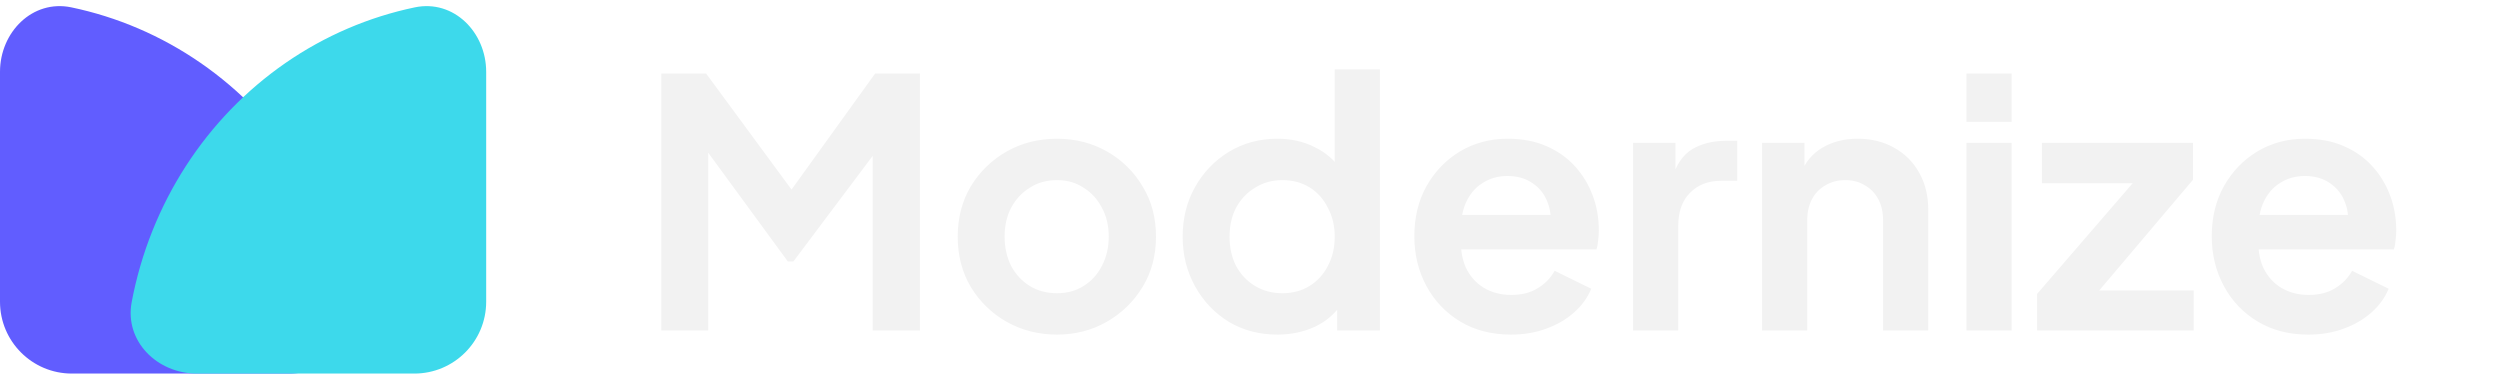
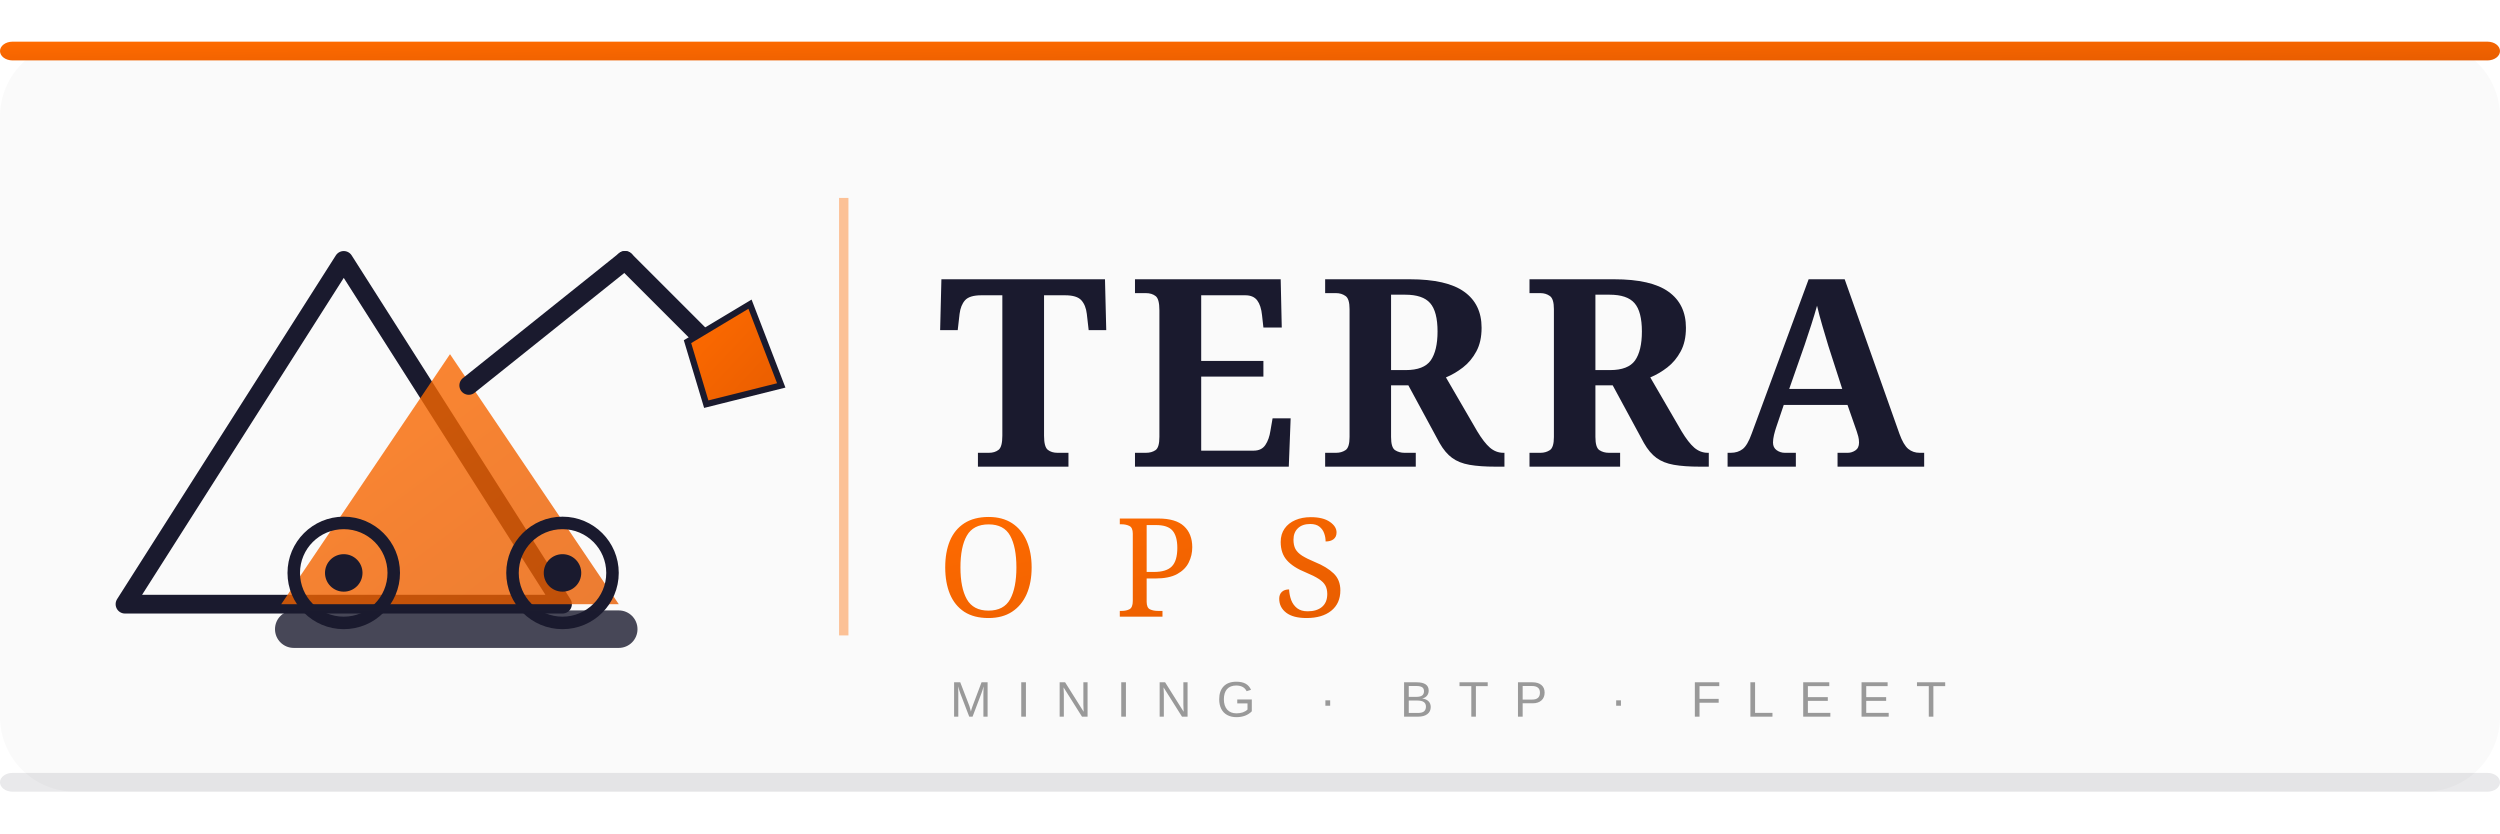
- <svg xmlns="http://www.w3.org/2000/svg" width="174" height="26" viewBox="0 0 174 26" fill="none">
-   <path d="M46.027 23V5.12H49.147L55.843 14.216H54.355L60.907 5.12H64.027V23H60.739V8.84L62.011 9.152L55.219 18.2H54.835L48.211 9.152L49.291 8.84V23H46.027ZM73.569 23.288C72.289 23.288 71.121 22.992 70.065 22.4C69.025 21.808 68.193 21 67.569 19.976C66.961 18.952 66.657 17.784 66.657 16.472C66.657 15.16 66.961 13.992 67.569 12.968C68.193 11.944 69.025 11.136 70.065 10.544C71.105 9.952 72.273 9.656 73.569 9.656C74.849 9.656 76.009 9.952 77.049 10.544C78.089 11.136 78.913 11.944 79.521 12.968C80.145 13.976 80.457 15.144 80.457 16.472C80.457 17.784 80.145 18.952 79.521 19.976C78.897 21 78.065 21.808 77.025 22.4C75.985 22.992 74.833 23.288 73.569 23.288ZM73.569 20.408C74.273 20.408 74.889 20.24 75.417 19.904C75.961 19.568 76.385 19.104 76.689 18.512C77.009 17.904 77.169 17.224 77.169 16.472C77.169 15.704 77.009 15.032 76.689 14.456C76.385 13.864 75.961 13.4 75.417 13.064C74.889 12.712 74.273 12.536 73.569 12.536C72.849 12.536 72.217 12.712 71.673 13.064C71.129 13.4 70.697 13.864 70.377 14.456C70.073 15.032 69.921 15.704 69.921 16.472C69.921 17.224 70.073 17.904 70.377 18.512C70.697 19.104 71.129 19.568 71.673 19.904C72.217 20.24 72.849 20.408 73.569 20.408ZM88.913 23.288C87.649 23.288 86.521 22.992 85.529 22.4C84.537 21.792 83.753 20.968 83.177 19.928C82.601 18.888 82.313 17.736 82.313 16.472C82.313 15.192 82.601 14.04 83.177 13.016C83.753 11.992 84.537 11.176 85.529 10.568C86.537 9.96 87.657 9.656 88.889 9.656C89.881 9.656 90.761 9.856 91.529 10.256C92.313 10.64 92.929 11.184 93.377 11.888L92.897 12.536V4.832H96.041V23H93.065V20.48L93.401 21.104C92.953 21.808 92.329 22.352 91.529 22.736C90.729 23.104 89.857 23.288 88.913 23.288ZM89.249 20.408C89.969 20.408 90.601 20.24 91.145 19.904C91.689 19.568 92.113 19.104 92.417 18.512C92.737 17.92 92.897 17.24 92.897 16.472C92.897 15.72 92.737 15.048 92.417 14.456C92.113 13.848 91.689 13.376 91.145 13.04C90.601 12.704 89.969 12.536 89.249 12.536C88.545 12.536 87.913 12.712 87.353 13.064C86.793 13.4 86.353 13.864 86.033 14.456C85.729 15.032 85.577 15.704 85.577 16.472C85.577 17.24 85.729 17.92 86.033 18.512C86.353 19.104 86.793 19.568 87.353 19.904C87.913 20.24 88.545 20.408 89.249 20.408ZM105.158 23.288C103.814 23.288 102.638 22.984 101.63 22.376C100.622 21.768 99.838 20.944 99.278 19.904C98.718 18.864 98.438 17.712 98.438 16.448C98.438 15.136 98.718 13.976 99.278 12.968C99.854 11.944 100.63 11.136 101.606 10.544C102.598 9.952 103.702 9.656 104.918 9.656C105.942 9.656 106.838 9.824 107.606 10.16C108.39 10.496 109.054 10.96 109.598 11.552C110.142 12.144 110.558 12.824 110.846 13.592C111.134 14.344 111.278 15.16 111.278 16.04C111.278 16.264 111.262 16.496 111.23 16.736C111.214 16.976 111.174 17.184 111.11 17.36H101.03V14.96H109.334L107.846 16.088C107.99 15.352 107.95 14.696 107.726 14.12C107.518 13.544 107.166 13.088 106.67 12.752C106.19 12.416 105.606 12.248 104.918 12.248C104.262 12.248 103.678 12.416 103.166 12.752C102.654 13.072 102.262 13.552 101.99 14.192C101.734 14.816 101.638 15.576 101.702 16.472C101.638 17.272 101.742 17.984 102.014 18.608C102.302 19.216 102.718 19.688 103.262 20.024C103.822 20.36 104.462 20.528 105.182 20.528C105.902 20.528 106.51 20.376 107.006 20.072C107.518 19.768 107.918 19.36 108.206 18.848L110.75 20.096C110.494 20.72 110.094 21.272 109.55 21.752C109.006 22.232 108.358 22.608 107.606 22.88C106.87 23.152 106.054 23.288 105.158 23.288ZM113.661 23V9.944H116.613V12.848L116.373 12.416C116.677 11.44 117.149 10.76 117.789 10.376C118.445 9.992 119.229 9.8 120.141 9.8H120.909V12.584H119.781C118.885 12.584 118.165 12.864 117.621 13.424C117.077 13.968 116.805 14.736 116.805 15.728V23H113.661ZM122.638 23V9.944H125.59V12.512L125.35 12.056C125.654 11.272 126.15 10.68 126.838 10.28C127.542 9.864 128.358 9.656 129.286 9.656C130.246 9.656 131.094 9.864 131.83 10.28C132.582 10.696 133.166 11.28 133.582 12.032C133.998 12.768 134.206 13.624 134.206 14.6V23H131.062V15.344C131.062 14.768 130.95 14.272 130.726 13.856C130.502 13.44 130.19 13.12 129.79 12.896C129.406 12.656 128.95 12.536 128.422 12.536C127.91 12.536 127.454 12.656 127.054 12.896C126.654 13.12 126.342 13.44 126.118 13.856C125.894 14.272 125.782 14.768 125.782 15.344V23H122.638ZM136.864 23V9.944H140.008V23H136.864ZM136.864 8.48V5.12H140.008V8.48H136.864ZM141.783 23V20.456L149.367 11.672L149.847 12.752H142.119V9.944H152.631V12.512L145.191 21.296L144.711 20.216H152.679V23H141.783ZM160.658 23.288C159.314 23.288 158.138 22.984 157.13 22.376C156.122 21.768 155.338 20.944 154.778 19.904C154.218 18.864 153.938 17.712 153.938 16.448C153.938 15.136 154.218 13.976 154.778 12.968C155.354 11.944 156.13 11.136 157.106 10.544C158.098 9.952 159.202 9.656 160.418 9.656C161.442 9.656 162.338 9.824 163.106 10.16C163.89 10.496 164.554 10.96 165.098 11.552C165.642 12.144 166.058 12.824 166.346 13.592C166.634 14.344 166.778 15.16 166.778 16.04C166.778 16.264 166.762 16.496 166.73 16.736C166.714 16.976 166.674 17.184 166.61 17.36H156.53V14.96H164.834L163.346 16.088C163.49 15.352 163.45 14.696 163.226 14.12C163.018 13.544 162.666 13.088 162.17 12.752C161.69 12.416 161.106 12.248 160.418 12.248C159.762 12.248 159.178 12.416 158.666 12.752C158.154 13.072 157.762 13.552 157.49 14.192C157.234 14.816 157.138 15.576 157.202 16.472C157.138 17.272 157.242 17.984 157.514 18.608C157.802 19.216 158.218 19.688 158.762 20.024C159.322 20.36 159.962 20.528 160.682 20.528C161.402 20.528 162.01 20.376 162.506 20.072C163.018 19.768 163.418 19.36 163.706 18.848L166.25 20.096C165.994 20.72 165.594 21.272 165.05 21.752C164.506 22.232 163.858 22.608 163.106 22.88C162.37 23.152 161.554 23.288 160.658 23.288Z" fill="#F2F2F2" />
-   <path d="M20.137 26C22.898 26 25.184 23.742 24.673 21.029C24.353 19.327 23.868 17.659 23.224 16.05C21.96 12.896 20.109 10.03 17.774 7.615C15.44 5.201 12.669 3.286 9.619 1.979C8.114 1.334 6.555 0.844 4.965 0.512C2.262 -0.051 0 2.239 0 5V21C0 23.761 2.239 26 5 26H20.137Z" fill="#615DFF" />
-   <path d="M13.701 26C10.94 26 8.654 23.742 9.165 21.029C9.485 19.327 9.97 17.659 10.615 16.05C11.878 12.896 13.729 10.03 16.064 7.615C18.398 5.201 21.169 3.286 24.219 1.979C25.724 1.334 27.283 0.844 28.873 0.512C31.577 -0.051 33.838 2.239 33.838 5V21C33.838 23.761 31.6 26 28.838 26H13.701Z" fill="#3DD9EB" />
+ <svg xmlns="http://www.w3.org/2000/svg" viewBox="0 0 400 120" width="150" height="50">
+   <defs>
+     <linearGradient id="gold2" x1="0%" y1="0%" x2="100%" y2="100%">
+       <stop offset="0%" style="stop-color:#FF6B00" />
+       <stop offset="100%" style="stop-color:#E85D00" />
+     </linearGradient>
+   </defs>
+   <rect width="400" height="120" rx="12" fill="#FAFAFA" />
+   <rect x="0" y="0" width="400" height="3" rx="2" fill="url(#gold2)" />
+   <rect x="0" y="117" width="400" height="3" rx="2" fill="#1a1a2e" opacity="0.1" />
+   <polygon points="20,90 55,35 90,90" fill="none" stroke="#1a1a2e" stroke-width="3" stroke-linejoin="round" />
+   <polygon points="45,90 72,50 99,90" fill="url(#gold2)" opacity="0.8" />
+   <line x1="75" y1="55" x2="100" y2="35" stroke="#1a1a2e" stroke-width="3" stroke-linecap="round" />
+   <line x1="100" y1="35" x2="115" y2="50" stroke="#1a1a2e" stroke-width="3" stroke-linecap="round" />
+   <path d="M110,48 L120,42 L125,55 L113,58 Z" fill="url(#gold2)" stroke="#1a1a2e" stroke-width="1" />
+   <circle cx="55" cy="85" r="8" fill="none" stroke="#1a1a2e" stroke-width="2" />
+   <circle cx="55" cy="85" r="3" fill="#1a1a2e" />
+   <circle cx="90" cy="85" r="8" fill="none" stroke="#1a1a2e" stroke-width="2" />
+   <circle cx="90" cy="85" r="3" fill="#1a1a2e" />
+   <rect x="44" y="91" width="58" height="6" rx="3" fill="#1a1a2e" opacity="0.8" />
+   <line x1="135" y1="25" x2="135" y2="95" stroke="#FF6B00" stroke-width="1.5" opacity="0.4" />
+   <text x="150" y="68" font-family="Georgia,serif" font-size="42" font-weight="700" letter-spacing="3" fill="#1a1a2e">TERRA</text>
+   <text x="150" y="92" font-family="Georgia,serif" font-size="22" font-weight="400" letter-spacing="12" fill="url(#gold2)">OPS</text>
+   <text x="152" y="108" font-family="Arial,sans-serif" font-size="8" letter-spacing="4" fill="#999">MINING · BTP · FLEET</text>
</svg>
